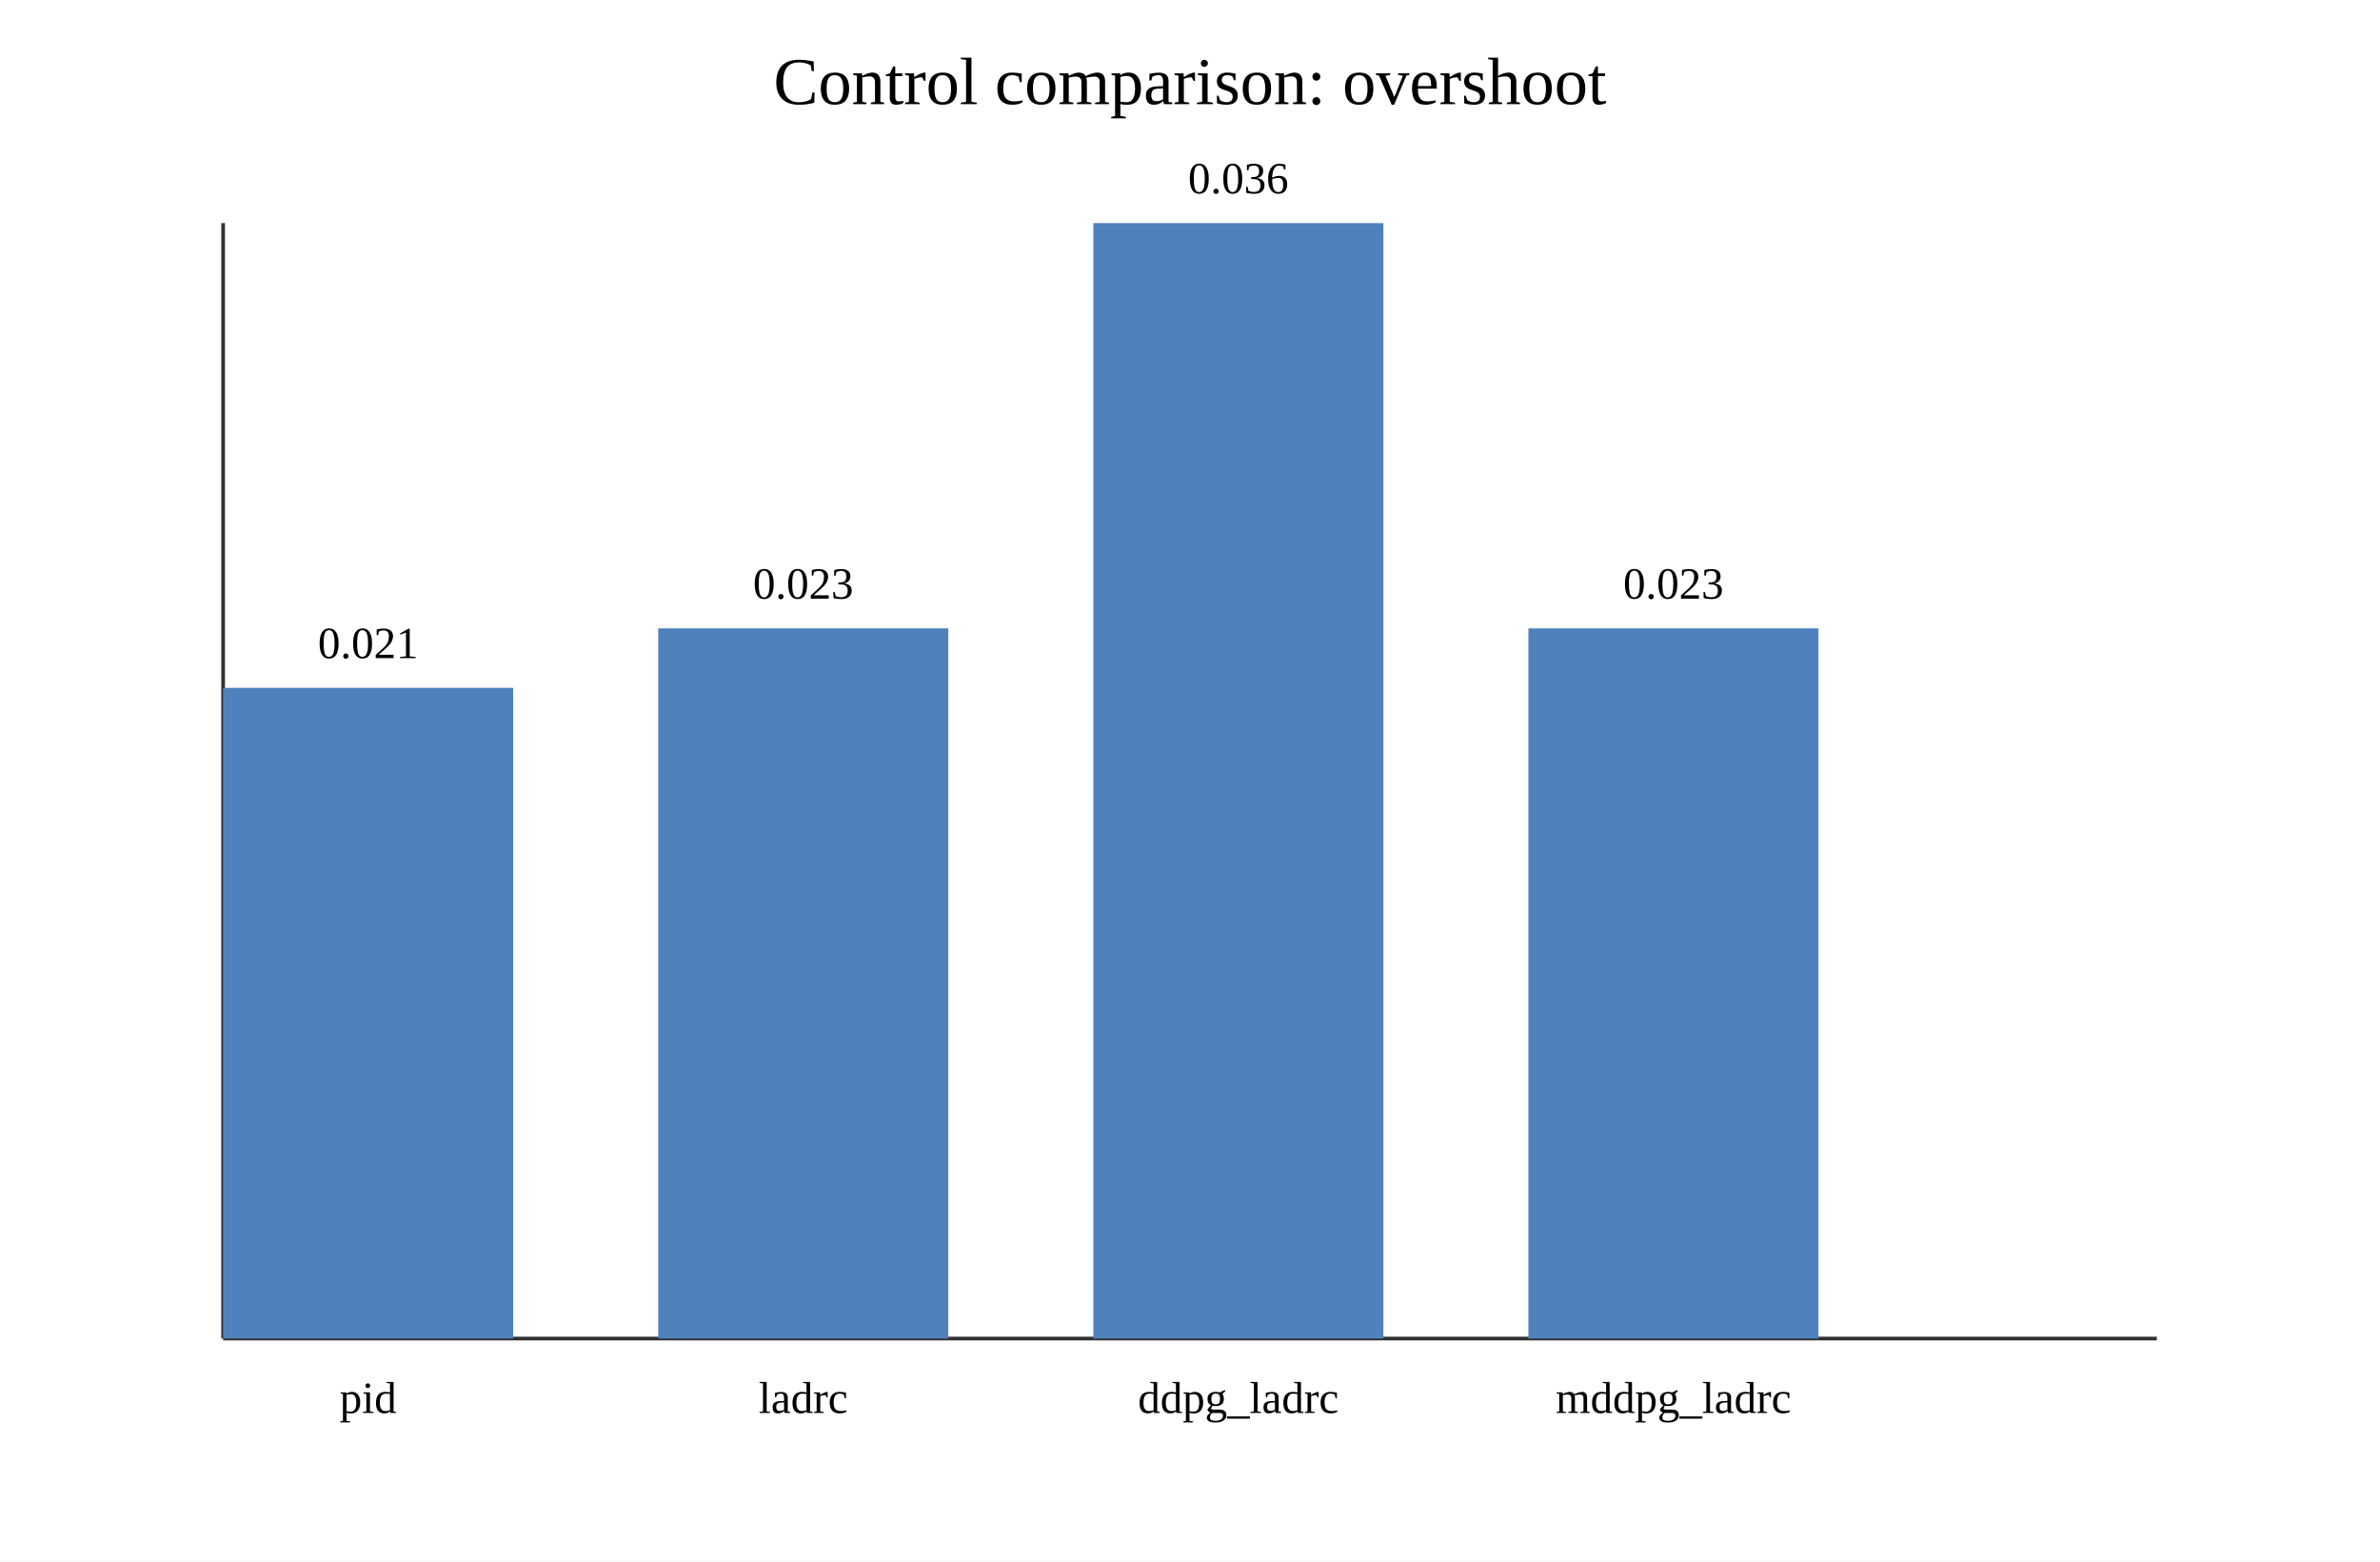
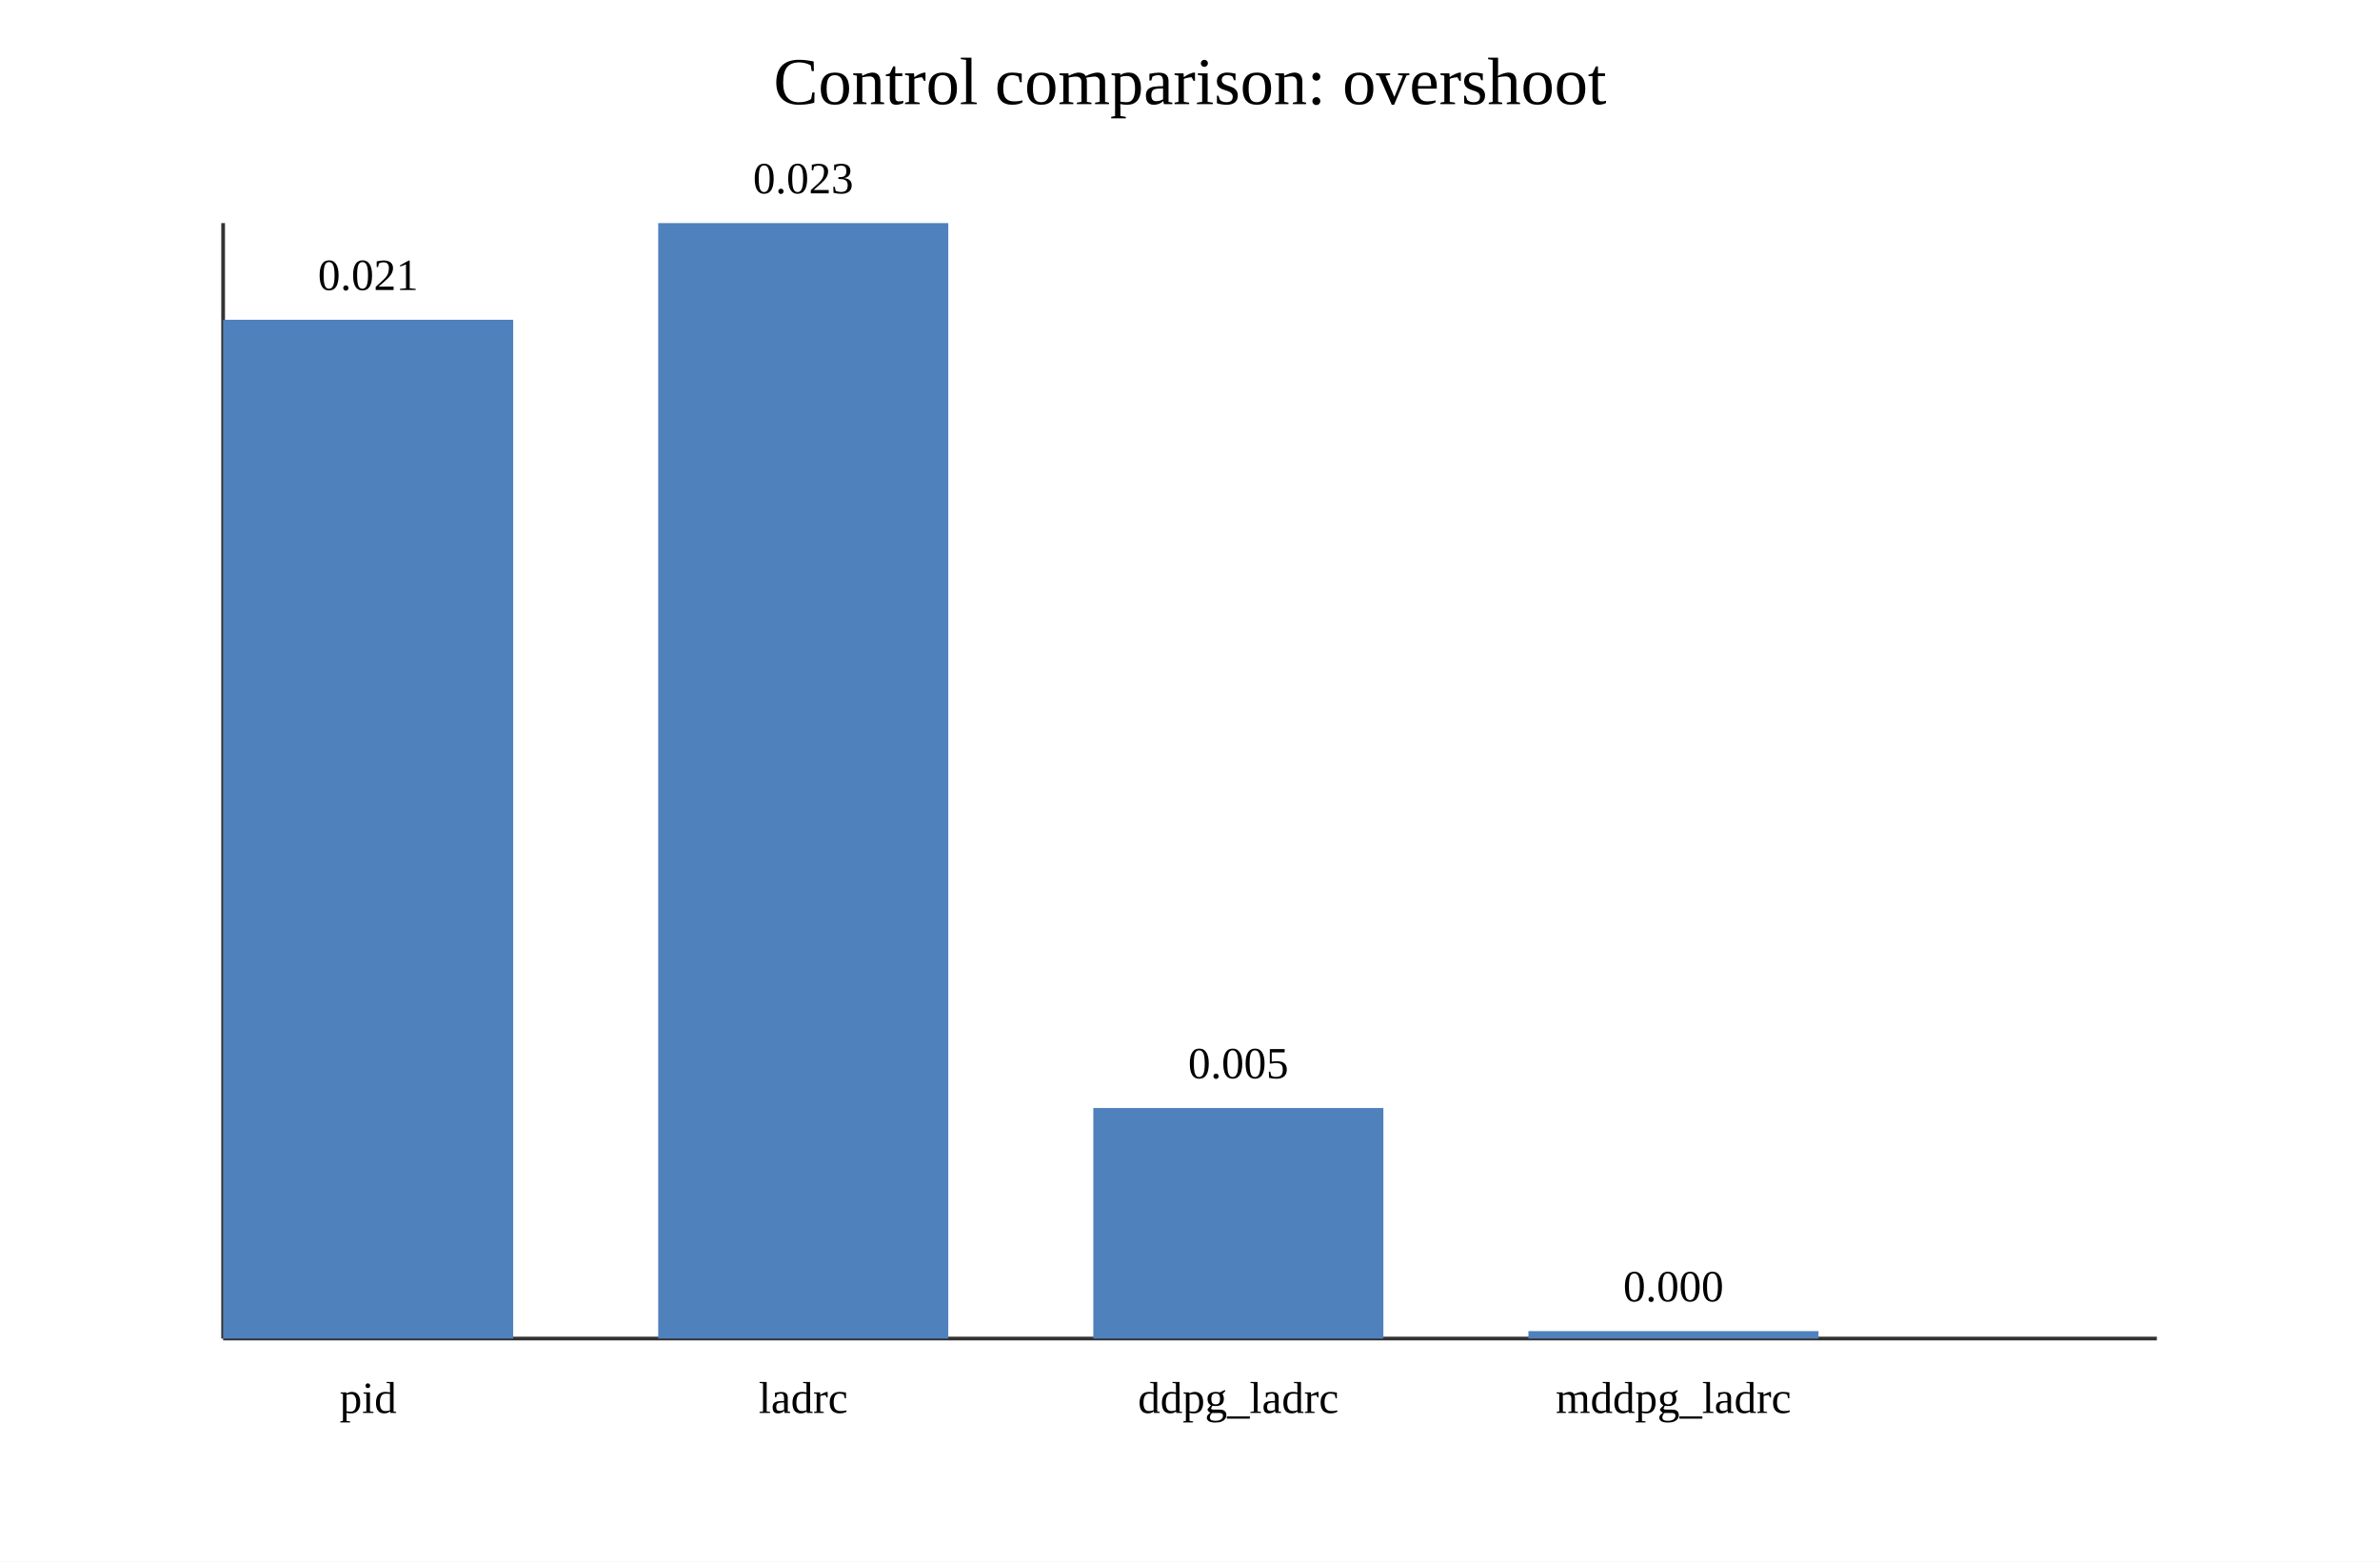
<svg xmlns="http://www.w3.org/2000/svg" width="640" height="420">
  <rect width="100%" height="100%" fill="white" />
  <line x1="60" y1="360" x2="580" y2="360" stroke="#333" />
  <line x1="60" y1="60" x2="60" y2="360" stroke="#333" />
-   <rect x="60" y="185" width="78" height="175" fill="#4f81bd" />
-   <rect x="177" y="169" width="78" height="191" fill="#4f81bd" />
-   <rect x="294" y="60" width="78" height="300" fill="#4f81bd" />
-   <rect x="411" y="169" width="78" height="191" fill="#4f81bd" />
+   <rect x="60" y="86" width="78" height="274" fill="#4f81bd" />
+   <rect x="177" y="60" width="78" height="300" fill="#4f81bd" />
+   <rect x="294" y="298" width="78" height="62" fill="#4f81bd" />
+   <rect x="411" y="358" width="78" height="2" fill="#4f81bd" />
  <text x="320.0" y="28" text-anchor="middle" font-size="18">Control comparison: overshoot</text>
  <text x="99.0" y="380" text-anchor="middle" font-size="12">pid</text>
-   <text x="99.0" y="177" text-anchor="middle" font-size="12">0.021</text>
+   <text x="99.0" y="78" text-anchor="middle" font-size="12">0.021</text>
  <text x="216.0" y="380" text-anchor="middle" font-size="12">ladrc</text>
-   <text x="216.0" y="161" text-anchor="middle" font-size="12">0.023</text>
+   <text x="216.0" y="52" text-anchor="middle" font-size="12">0.023</text>
  <text x="333.0" y="380" text-anchor="middle" font-size="12">ddpg_ladrc</text>
-   <text x="333.0" y="52" text-anchor="middle" font-size="12">0.036</text>
+   <text x="333.0" y="290" text-anchor="middle" font-size="12">0.005</text>
  <text x="450.0" y="380" text-anchor="middle" font-size="12">mddpg_ladrc</text>
-   <text x="450.0" y="161" text-anchor="middle" font-size="12">0.023</text>
+   <text x="450.0" y="350" text-anchor="middle" font-size="12">0.000</text>
</svg>
